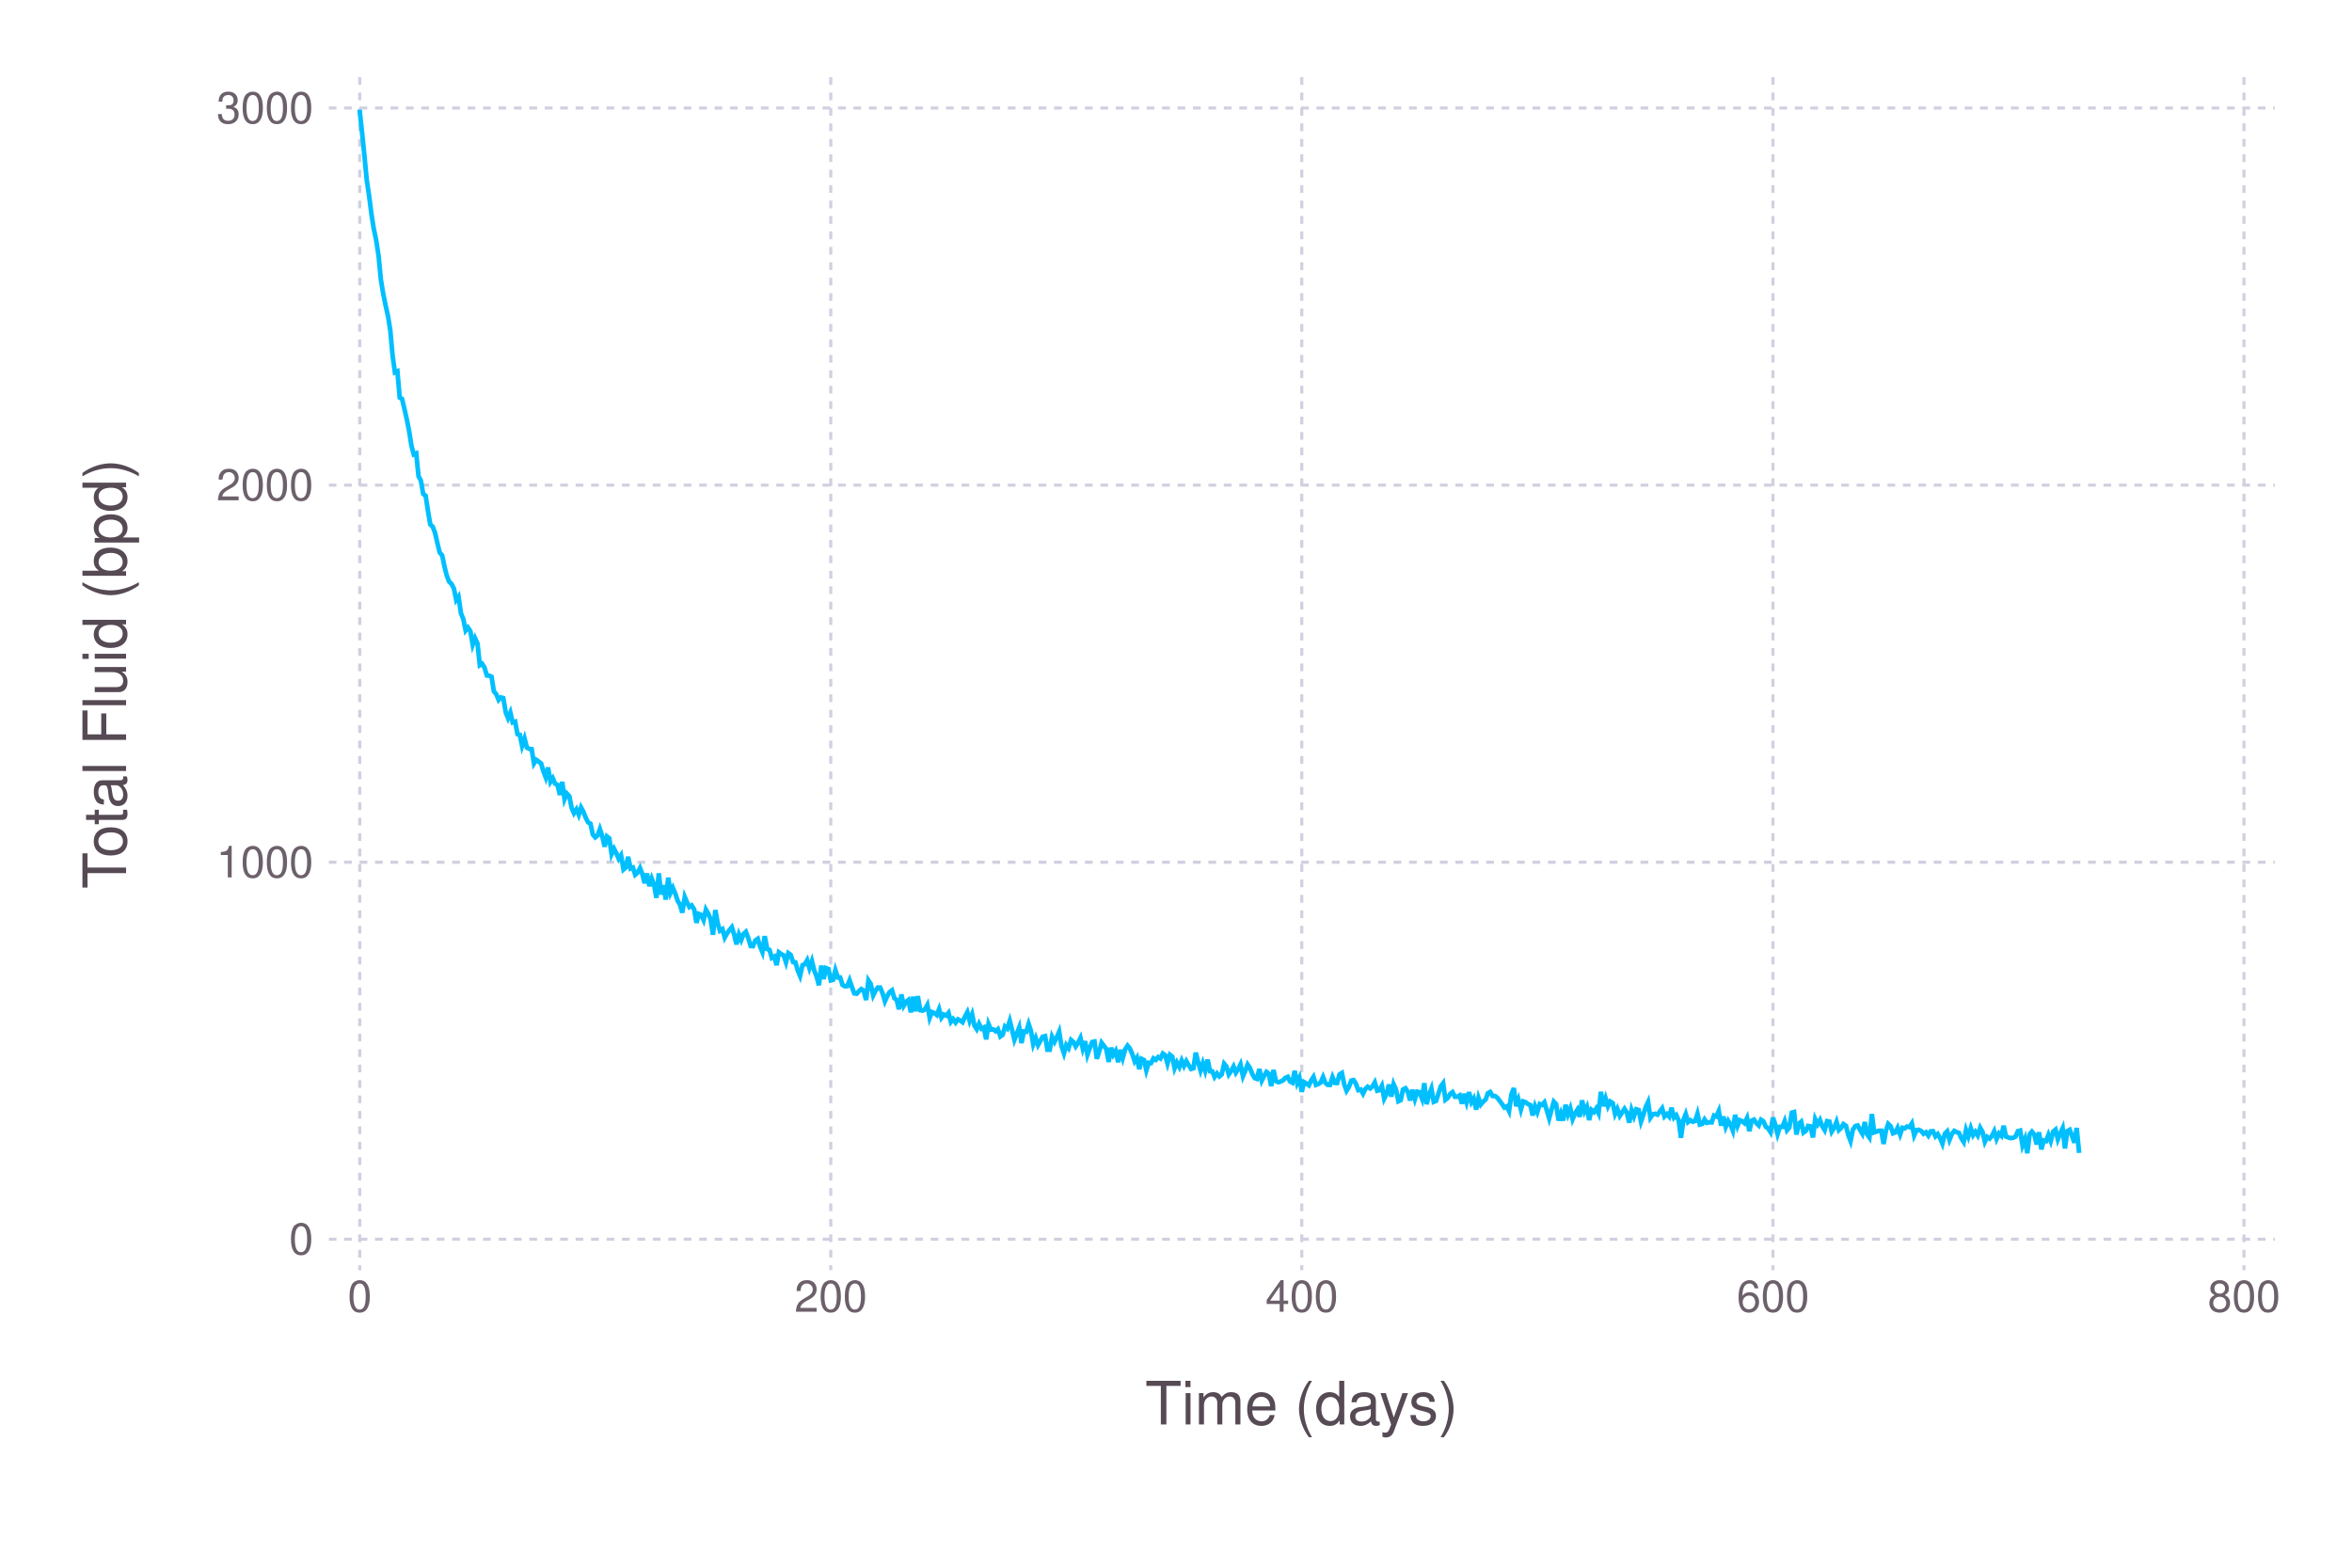
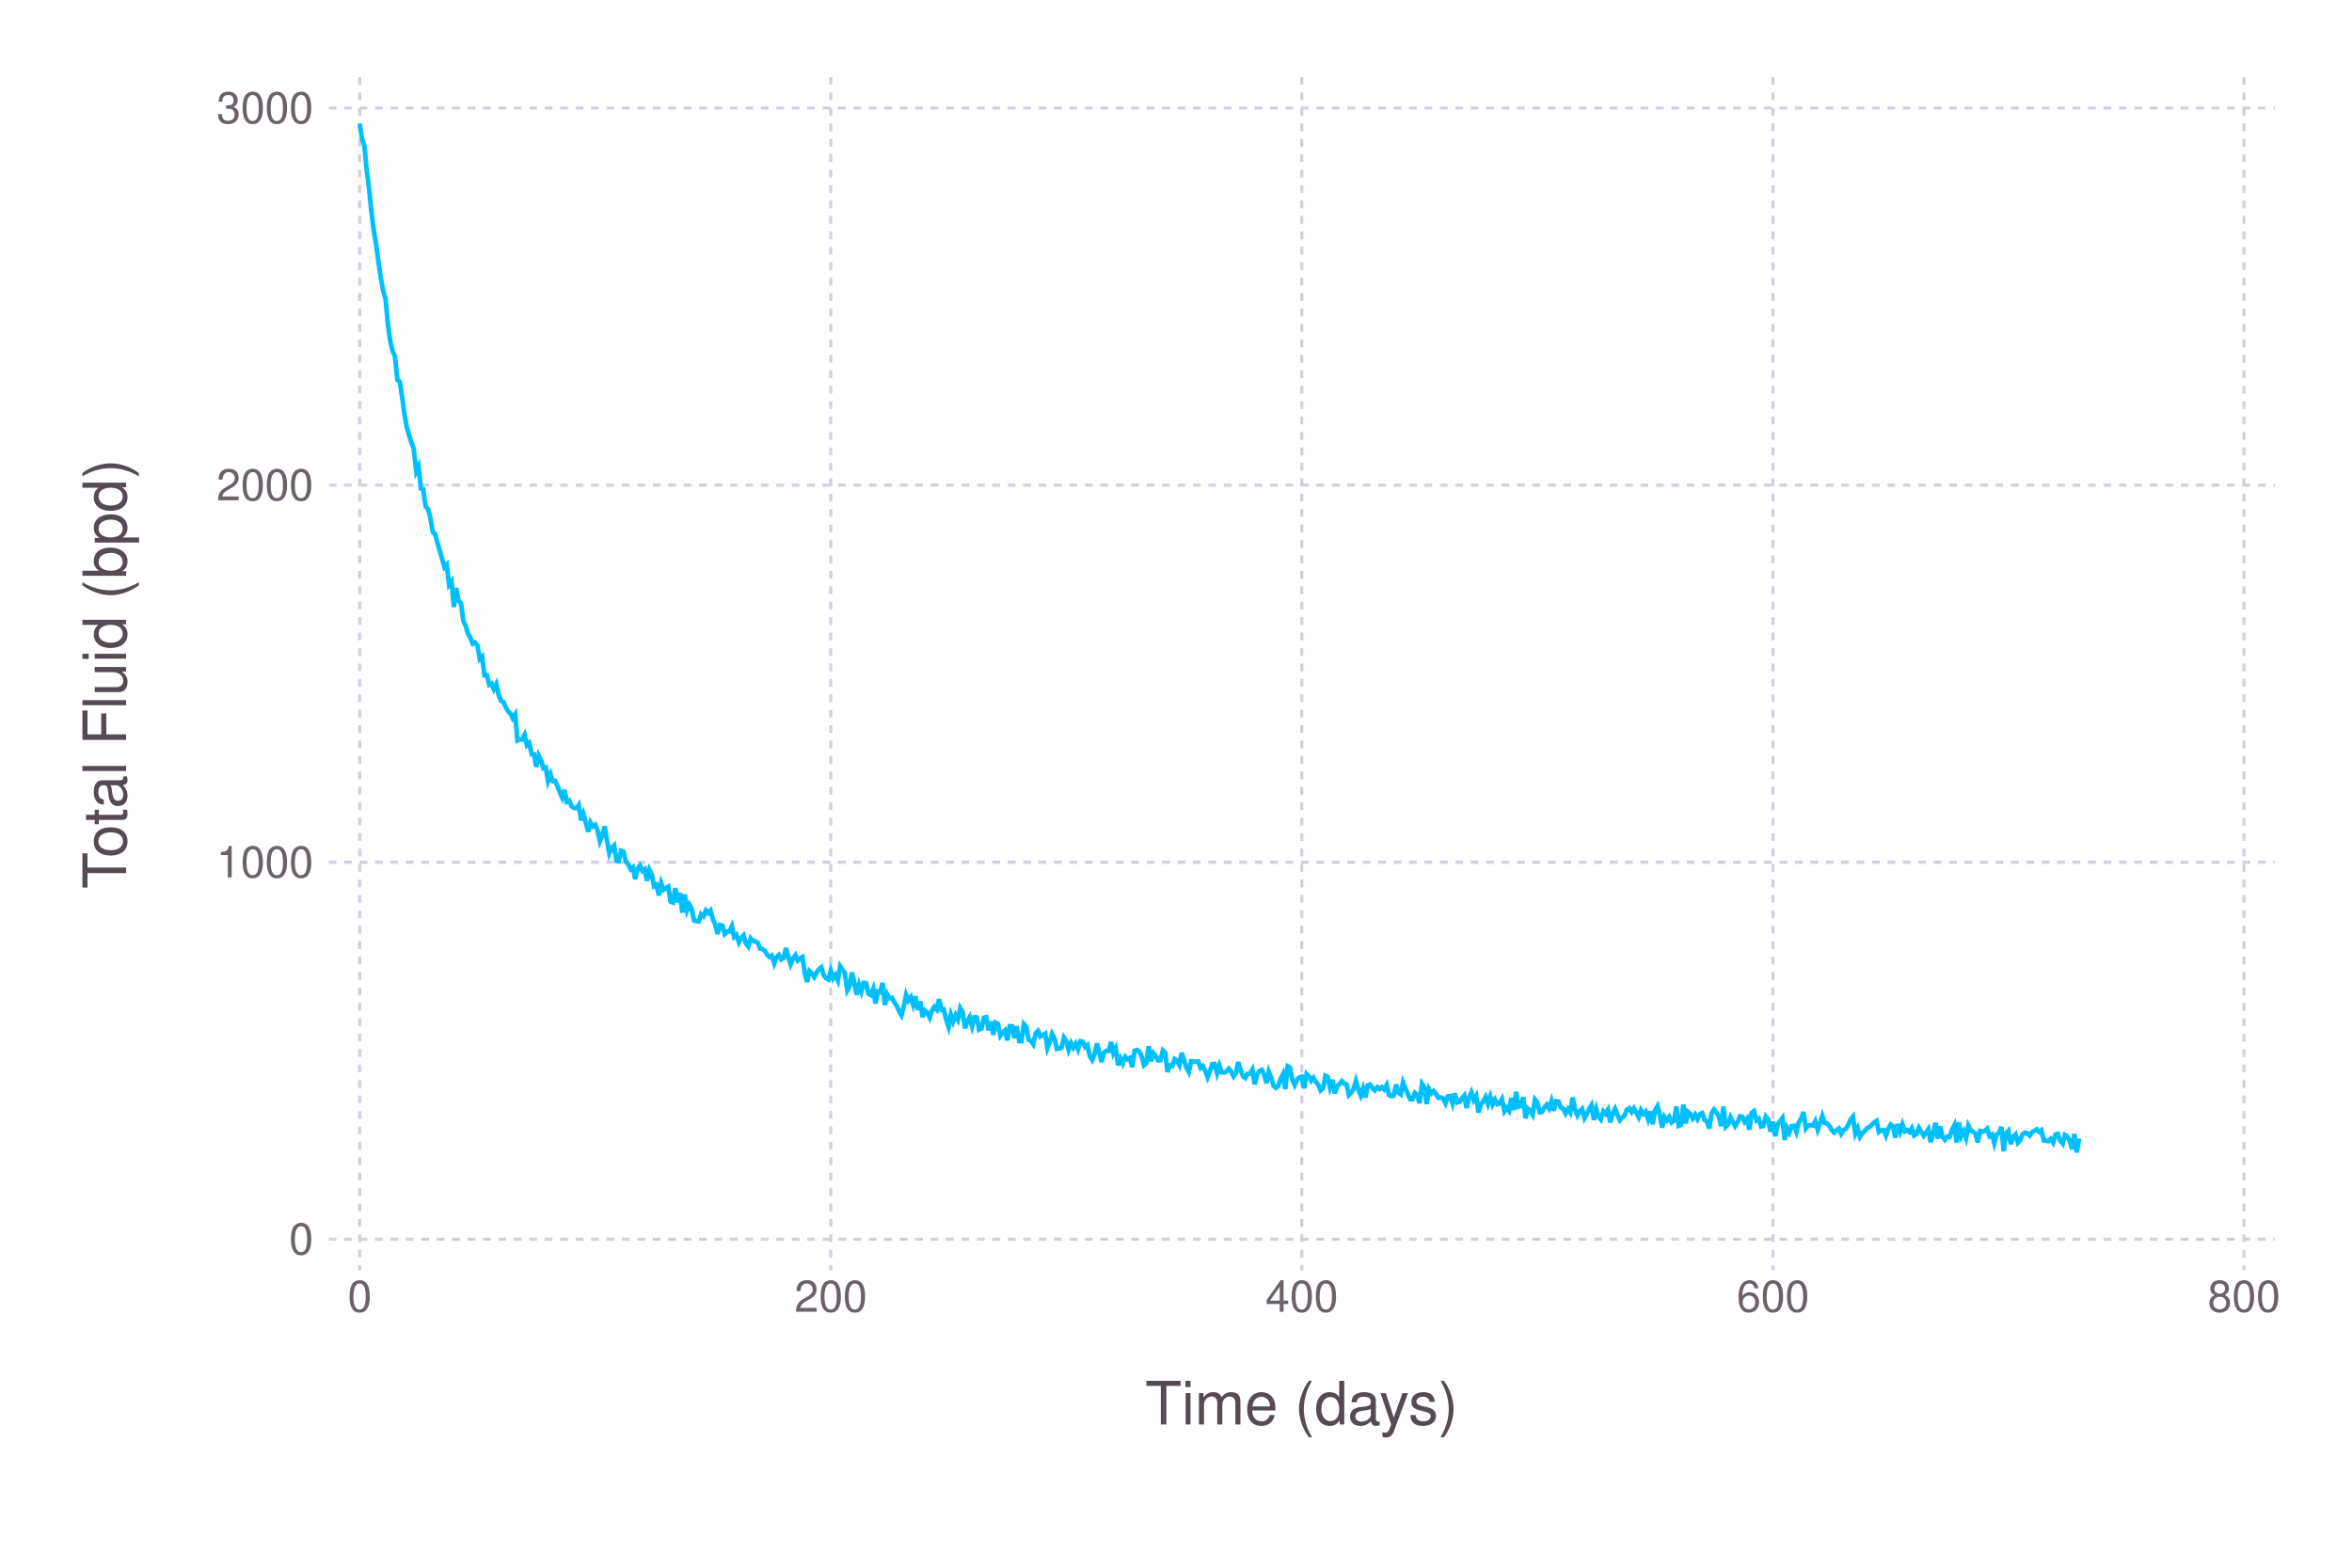
<svg xmlns="http://www.w3.org/2000/svg" version="1.2" width="152.4mm" height="101.6mm" viewBox="0 0 152.4 101.6" stroke="none" fill="#000000" stroke-width="0.3" font-size="3.88">
  <defs>
    <marker id="arrow" markerWidth="15" markerHeight="7" refX="5" refY="3.5" orient="auto" markerUnits="strokeWidth">
      <path d="M0,0 L15,3.5 L0,7 z" stroke="context-stroke" fill="context-stroke" />
    </marker>
  </defs>
-   <g class="plotroot xscalable yscalable" id="img-8407f105-1">
-     <g font-size="3.88" font-family="'PT Sans','Helvetica Neue','Helvetica',sans-serif" fill="#564A55" stroke="#000000" stroke-opacity="0.000" id="img-8407f105-2">
+   <g class="plotroot xscalable yscalable" id="img-9a2a4fd1-1">
+     <g font-size="3.88" font-family="'PT Sans','Helvetica Neue','Helvetica',sans-serif" fill="#564A55" stroke="#000000" stroke-opacity="0.000" id="img-9a2a4fd1-2">
      <g transform="translate(84.35,89.99)">
        <g class="primitive">
          <text text-anchor="middle" dy="0.6em">Time (days)</text>
        </g>
      </g>
    </g>
-     <g class="guide xlabels" font-size="2.82" font-family="'PT Sans Caption','Helvetica Neue','Helvetica',sans-serif" fill="#6C606B" id="img-8407f105-3">
+     <g class="guide xlabels" font-size="2.82" font-family="'PT Sans Caption','Helvetica Neue','Helvetica',sans-serif" fill="#6C606B" id="img-9a2a4fd1-3">
      <g transform="translate(23.31,83.32)">
        <g class="primitive">
          <text text-anchor="middle" dy="0.6em">0</text>
        </g>
      </g>
      <g transform="translate(53.83,83.32)">
        <g class="primitive">
          <text text-anchor="middle" dy="0.6em">200</text>
        </g>
      </g>
      <g transform="translate(84.35,83.32)">
        <g class="primitive">
          <text text-anchor="middle" dy="0.6em">400</text>
        </g>
      </g>
      <g transform="translate(114.88,83.32)">
        <g class="primitive">
          <text text-anchor="middle" dy="0.6em">600</text>
        </g>
      </g>
      <g transform="translate(145.4,83.32)">
        <g class="primitive">
          <text text-anchor="middle" dy="0.6em">800</text>
        </g>
      </g>
    </g>
-     <g clip-path="url(#img-8407f105-4)">
-       <g id="img-8407f105-5">
-         <g pointer-events="visible" fill="#000000" fill-opacity="0.000" stroke="#000000" stroke-opacity="0.000" class="guide background" id="img-8407f105-6">
-           <g transform="translate(84.35,43.66)" id="img-8407f105-7">
+     <g clip-path="url(#img-9a2a4fd1-4)">
+       <g id="img-9a2a4fd1-5">
+         <g pointer-events="visible" fill="#000000" fill-opacity="0.000" stroke="#000000" stroke-opacity="0.000" class="guide background" id="img-9a2a4fd1-6">
+           <g transform="translate(84.35,43.66)" id="img-9a2a4fd1-7">
            <path d="M-63.05,-38.66 L 63.05 -38.66 63.05 38.66 -63.05 38.66 z" class="primitive" />
          </g>
        </g>
-         <g class="guide ygridlines xfixed" stroke-dasharray="0.5,0.5" stroke-width="0.2" stroke="#D0D0E0" id="img-8407f105-8">
-           <g transform="translate(84.35,80.31)" id="img-8407f105-9">
+         <g class="guide ygridlines xfixed" stroke-dasharray="0.5,0.5" stroke-width="0.2" stroke="#D0D0E0" id="img-9a2a4fd1-8">
+           <g transform="translate(84.35,80.31)" id="img-9a2a4fd1-9">
            <path fill="none" d="M-63.05,0 L 63.05 0" class="primitive" />
          </g>
-           <g transform="translate(84.35,55.88)" id="img-8407f105-10">
+           <g transform="translate(84.35,55.88)" id="img-9a2a4fd1-10">
            <path fill="none" d="M-63.05,0 L 63.05 0" class="primitive" />
          </g>
-           <g transform="translate(84.35,31.44)" id="img-8407f105-11">
+           <g transform="translate(84.35,31.44)" id="img-9a2a4fd1-11">
            <path fill="none" d="M-63.05,0 L 63.05 0" class="primitive" />
          </g>
-           <g transform="translate(84.35,7)" id="img-8407f105-12">
+           <g transform="translate(84.35,7)" id="img-9a2a4fd1-12">
            <path fill="none" d="M-63.05,0 L 63.05 0" class="primitive" />
          </g>
        </g>
-         <g class="guide xgridlines yfixed" stroke-dasharray="0.5,0.5" stroke-width="0.2" stroke="#D0D0E0" id="img-8407f105-13">
-           <g transform="translate(23.31,43.66)" id="img-8407f105-14">
+         <g class="guide xgridlines yfixed" stroke-dasharray="0.5,0.5" stroke-width="0.2" stroke="#D0D0E0" id="img-9a2a4fd1-13">
+           <g transform="translate(23.31,43.66)" id="img-9a2a4fd1-14">
            <path fill="none" d="M0,-38.66 L 0 38.66" class="primitive" />
          </g>
-           <g transform="translate(53.83,43.66)" id="img-8407f105-15">
+           <g transform="translate(53.83,43.66)" id="img-9a2a4fd1-15">
            <path fill="none" d="M0,-38.66 L 0 38.66" class="primitive" />
          </g>
-           <g transform="translate(84.35,43.66)" id="img-8407f105-16">
+           <g transform="translate(84.35,43.66)" id="img-9a2a4fd1-16">
            <path fill="none" d="M0,-38.66 L 0 38.66" class="primitive" />
          </g>
-           <g transform="translate(114.88,43.66)" id="img-8407f105-17">
+           <g transform="translate(114.88,43.66)" id="img-9a2a4fd1-17">
            <path fill="none" d="M0,-38.66 L 0 38.66" class="primitive" />
          </g>
-           <g transform="translate(145.4,43.66)" id="img-8407f105-18">
+           <g transform="translate(145.4,43.66)" id="img-9a2a4fd1-18">
            <path fill="none" d="M0,-38.66 L 0 38.66" class="primitive" />
          </g>
        </g>
-         <g class="plotpanel" id="img-8407f105-19">
-           <g stroke-width="0.3" fill="#000000" fill-opacity="0.000" class="geometry" id="img-8407f105-20">
-             <g class="color_LCHab{Float32}(70.0f0,60.0f0,240.0f0)" stroke-dasharray="none" stroke="#00BFFF" id="img-8407f105-21">
-               <g transform="translate(79.01,64.53)" id="img-8407f105-22">
-                 <path fill="none" d="M-55.71,-57.42 L -55.55 -55.94 -55.4 -54.46 -55.25 -52.89 -55.1 -51.89 -54.94 -50.64 -54.79 -49.69 -54.64 -48.99 -54.48 -47.95 -54.33 -46.4 -54.18 -45.5 -54.03 -44.76 -53.87 -44.05 -53.72 -43.12 -53.57 -41.46 -53.42 -40.4 -53.26 -40.47 -53.11 -38.76 -52.96 -38.68 -52.81 -38.05 -52.65 -37.35 -52.5 -36.59 -52.35 -35.64 -52.2 -35.08 -52.04 -35.15 -51.89 -33.66 -51.74 -33.39 -51.59 -32.52 -51.43 -32.4 -51.28 -31.42 -51.13 -30.54 -50.97 -30.39 -50.82 -29.99 -50.67 -29.34 -50.52 -28.72 -50.36 -28.54 -50.21 -27.81 -50.06 -27.22 -49.91 -26.84 -49.75 -26.68 -49.6 -26.39 -49.45 -25.65 -49.3 -25.86 -49.14 -24.78 -48.99 -24.41 -48.84 -23.67 -48.69 -23.86 -48.53 -23.62 -48.38 -22.75 -48.23 -23.17 -48.07 -22.82 -47.92 -21.42 -47.77 -21.51 -47.62 -21.27 -47.46 -20.75 -47.31 -20.74 -47.16 -20.67 -47.01 -19.73 -46.85 -19.53 -46.7 -19.17 -46.55 -19.33 -46.4 -19.29 -46.24 -18.36 -46.09 -17.99 -45.94 -18.35 -45.79 -17.71 -45.63 -17.76 -45.48 -16.95 -45.33 -16.91 -45.18 -16.19 -45.02 -16.67 -44.87 -16.08 -44.72 -16 -44.56 -15.98 -44.41 -15.05 -44.26 -15.28 -44.11 -15.18 -43.95 -15.05 -43.8 -14.54 -43.65 -14.15 -43.5 -14.79 -43.34 -13.86 -43.19 -14.09 -43.04 -13.74 -42.89 -13.67 -42.73 -13.01 -42.58 -13.86 -42.43 -12.74 -42.28 -13.1 -42.12 -12.93 -41.97 -12.17 -41.82 -11.83 -41.66 -12.08 -41.51 -11.72 -41.36 -12.2 -41.21 -11.92 -41.05 -11.52 -40.9 -11.23 -40.75 -11.15 -40.6 -10.45 -40.44 -10.26 -40.29 -10.38 -40.14 -10.8 -39.99 -10.35 -39.83 -9.66 -39.68 -10.32 -39.53 -10.2 -39.38 -9.17 -39.22 -9.52 -39.07 -9.23 -38.92 -8.87 -38.77 -9.1 -38.61 -8.18 -38.46 -8.31 -38.31 -9 -38.15 -8.24 -38 -8.3 -37.85 -7.84 -37.7 -7.97 -37.54 -8.27 -37.39 -7.89 -37.24 -7.29 -37.09 -7.92 -36.93 -7.1 -36.78 -7.59 -36.63 -7.2 -36.48 -6.34 -36.32 -7.93 -36.17 -6.56 -36.02 -7.16 -35.87 -6.23 -35.71 -7.65 -35.56 -6.67 -35.41 -6.99 -35.25 -6.61 -35.1 -6.15 -34.95 -5.9 -34.8 -5.38 -34.64 -6.4 -34.49 -6.05 -34.34 -5.75 -34.19 -5.85 -34.03 -5.59 -33.88 -4.72 -33.73 -5.3 -33.58 -5.24 -33.42 -4.9 -33.27 -5.58 -33.12 -5.32 -32.97 -4.97 -32.81 -3.95 -32.66 -5.55 -32.51 -4.72 -32.36 -4.21 -32.2 -4.31 -32.05 -3.77 -31.9 -4.04 -31.74 -4.26 -31.59 -4.44 -31.44 -3.97 -31.29 -3.33 -31.13 -3.97 -30.98 -3.61 -30.83 -4 -30.68 -4.14 -30.52 -3.72 -30.37 -3.22 -30.22 -3.21 -30.07 -3.58 -29.91 -3.69 -29.76 -3.19 -29.61 -2.83 -29.46 -3.86 -29.3 -3.02 -29.15 -2.97 -29 -2.45 -28.84 -2.54 -28.69 -1.98 -28.54 -2.81 -28.39 -2.7 -28.23 -2.61 -28.08 -2.16 -27.93 -2.76 -27.78 -2.65 -27.62 -2.18 -27.47 -2.16 -27.32 -1.64 -27.17 -1.28 -27.01 -1.98 -26.86 -2.04 -26.71 -2.3 -26.56 -1.78 -26.4 -2.24 -26.25 -1.63 -26.1 -1.25 -25.95 -0.68 -25.79 -1.95 -25.64 -1.08 -25.49 -1.79 -25.33 -1.73 -25.18 -0.99 -25.03 -1.03 -24.88 -1.66 -24.72 -1.18 -24.57 -1.18 -24.42 -0.7 -24.27 -0.61 -24.11 -0.62 -23.96 -1 -23.81 -0.57 -23.66 -0.15 -23.5 -0.13 -23.35 -0.3 -23.2 -0.43 -23.05 -0.33 -22.89 0.28 -22.74 -0.99 -22.59 -0.76 -22.43 -0.02 -22.28 -0.32 -22.13 -0.53 -21.98 -0.53 -21.82 -0.15 -21.67 0.36 -21.52 0.02 -21.37 -0.23 -21.21 -0.35 -21.06 0.16 -20.91 0.27 -20.76 0.88 -20.6 -0.08 -20.45 0.65 -20.3 0.4 -20.15 0.28 -19.99 1.08 -19.84 0.07 -19.69 1.01 -19.54 0.03 -19.38 0.94 -19.23 0.97 -19.08 0.89 -18.92 0.6 -18.77 1.44 -18.62 1.06 -18.47 1.12 -18.31 1.25 -18.16 0.87 -18.01 1.43 -17.86 1.22 -17.7 1.29 -17.55 1.11 -17.4 1.7 -17.25 1.51 -17.09 1.74 -16.94 1.53 -16.79 1.61 -16.64 1.72 -16.48 1.35 -16.33 1.07 -16.18 1.63 -16.02 1.21 -15.87 1.94 -15.72 2.17 -15.57 1.82 -15.41 2.14 -15.26 2.06 -15.11 2.83 -14.96 1.83 -14.8 2.2 -14.65 2.18 -14.5 2.3 -14.35 2.17 -14.19 2.64 -14.04 2.53 -13.89 2 -13.74 2.13 -13.58 1.63 -13.43 2.22 -13.28 2.86 -13.13 2.48 -12.97 2.06 -12.82 3.07 -12.67 2.32 -12.51 2.34 -12.36 1.83 -12.21 2.28 -12.06 3.15 -11.9 2.74 -11.75 3.2 -11.6 2.93 -11.45 2.66 -11.29 2.62 -11.14 3.5 -10.99 3.5 -10.84 2.66 -10.68 2.99 -10.53 2.68 -10.38 2.33 -10.23 3.26 -10.07 3.74 -9.92 3.2 -9.77 3.4 -9.61 2.87 -9.46 3 -9.31 3.29 -9.16 3.06 -9 2.74 -8.85 3.42 -8.7 2.95 -8.55 3.83 -8.39 3.38 -8.24 3 -8.09 2.97 -7.94 4.09 -7.78 3.6 -7.63 3.05 -7.48 3.25 -7.33 3.45 -7.17 4.29 -7.02 3.37 -6.87 3.82 -6.72 3.58 -6.56 4.31 -6.41 3.51 -6.26 4.04 -6.1 3.47 -5.95 3.24 -5.8 3.42 -5.65 3.76 -5.49 4.25 -5.34 4.02 -5.19 4.76 -5.04 4.09 -4.88 4.17 -4.73 4.84 -4.58 4.35 -4.43 4.37 -4.27 4.06 -4.12 4.16 -3.97 3.98 -3.82 4.07 -3.66 3.75 -3.51 3.86 -3.36 4.4 -3.2 3.83 -3.05 3.95 -2.9 4.7 -2.75 4.33 -2.59 4.62 -2.44 4.2 -2.29 4.55 -2.14 4.24 -1.98 4.52 -1.83 4.75 -1.68 4.7 -1.53 3.69 -1.37 4.32 -1.22 4.85 -1.07 4.38 -0.92 4.86 -0.76 4.14 -0.61 4.89 -0.46 4.9 -0.31 5.27 -0.15 5.04 0 5.23 0.15 5.1 0.31 4.41 0.46 4.59 0.61 5.1 0.76 4.88 0.92 4.59 1.07 4.99 1.22 4.75 1.37 4.45 1.53 5.22 1.68 4.87 1.83 4.46 1.98 4.68 2.14 5.09 2.29 5.34 2.44 5.39 2.59 4.75 2.75 5.5 2.9 5.2 3.05 4.94 3.2 5.05 3.36 5.86 3.51 4.81 3.66 5.53 3.82 5.61 3.97 5.56 4.12 5.49 4.27 5.33 4.43 5.26 4.58 5.56 4.73 5.64 4.88 4.87 5.04 5.66 5.19 5.33 5.34 6.23 5.49 5.6 5.65 5.7 5.8 5.81 5.95 5.49 6.1 5.26 6.26 5.78 6.41 5.72 6.56 5.63 6.72 5.27 6.87 5.65 7.02 5.78 7.17 5.78 7.33 5.28 7.48 5.65 7.63 5.66 7.78 5.11 7.94 5.01 8.09 5.75 8.24 6.16 8.39 5.92 8.55 5.5 8.7 5.47 8.85 5.71 9 6.12 9.16 6.08 9.31 6.35 9.46 6.04 9.61 5.9 9.77 6.01 9.92 5.88 10.07 5.62 10.23 6.16 10.38 6.12 10.53 5.84 10.68 6.67 10.84 6.35 10.99 5.76 11.14 6.54 11.29 5.74 11.45 6.1 11.6 6.84 11.75 6.77 11.9 6.08 12.06 6 12.21 6.24 12.36 6.79 12.51 6.1 12.67 6.7 12.82 6.22 12.97 6.26 13.13 6.67 13.28 5.67 13.43 7.03 13.58 6.43 13.74 6.02 13.89 6.88 14.04 6.82 14.19 6.36 14.35 5.87 14.5 5.67 14.65 6.74 14.8 6.62 14.96 6.36 15.11 6.25 15.26 6.55 15.41 6.55 15.57 6.46 15.72 7 15.87 6.36 16.02 6.9 16.18 6.25 16.33 6.9 16.48 6.66 16.64 7.38 16.79 6.62 16.94 7.05 17.09 6.87 17.25 6.73 17.4 6.32 17.55 6.24 17.7 6.5 17.86 6.5 18.01 6.61 18.16 6.81 18.31 7.01 18.47 7.25 18.62 7.17 18.77 7.48 18.92 6.4 19.08 5.99 19.23 7.16 19.38 6.74 19.54 7.38 19.69 6.85 19.84 6.9 19.99 7.02 20.15 7.09 20.3 7.76 20.45 7.16 20.6 7.54 20.76 7.02 20.91 7.08 21.06 6.91 21.21 7.41 21.37 7.95 21.52 7.39 21.67 6.87 21.82 7.03 21.98 8.09 22.13 7.63 22.28 8.09 22.43 7.07 22.59 7.69 22.74 7.31 22.89 8 23.05 7.63 23.2 7.39 23.35 7.85 23.5 6.78 23.66 7.5 23.81 7.21 23.96 8.06 24.11 7.4 24.27 7.54 24.42 7.31 24.57 7.62 24.72 6.23 24.88 7.16 25.03 6.66 25.18 7.17 25.33 6.86 25.49 6.96 25.64 7.67 25.79 7.34 25.95 7.79 26.1 7.56 26.25 7.33 26.4 7.57 26.56 8.23 26.71 7.41 26.86 7.82 27.01 7.36 27.17 7.41 27.32 8.16 27.47 7.73 27.62 7.23 27.78 6.89 27.93 7.91 28.08 7.69 28.23 7.65 28.39 7.71 28.54 7.5 28.69 7.3 28.84 7.83 29 7.67 29.15 7.84 29.3 7.26 29.46 7.9 29.61 7.75 29.76 8.08 29.91 9.21 30.07 8.05 30.22 7.67 30.37 8.19 30.52 8.07 30.68 8.17 30.83 8.12 30.98 7.65 31.13 8.35 31.29 8.31 31.44 8.02 31.59 8.24 31.74 8.2 31.9 8.21 32.05 7.77 32.2 7.83 32.36 7.47 32.51 8.42 32.66 7.83 32.81 8.5 32.97 8.11 33.12 8.35 33.27 8.74 33.42 7.72 33.58 8.43 33.73 8.07 33.88 8.13 34.03 8.26 34.19 7.93 34.34 8.78 34.49 8.1 34.64 8.03 34.8 8.26 34.95 8.41 35.1 8.04 35.25 8.14 35.41 8.5 35.56 8.6 35.71 8.84 35.87 7.9 36.02 8.35 36.17 8.97 36.32 8.5 36.48 8.5 36.63 8.13 36.78 8.72 36.93 8.54 37.09 7.58 37.24 7.54 37.39 9 37.54 8.31 37.7 8.17 37.85 8.87 38 8.76 38.15 8.44 38.31 8.47 38.46 9.19 38.61 8 38.77 8.33 38.92 8.06 39.07 8.47 39.22 8.71 39.38 8.13 39.53 8.16 39.68 8.81 39.83 8.57 39.99 8.17 40.14 8.71 40.29 8.57 40.44 8.32 40.6 8.43 40.75 9.03 40.9 9.42 41.05 8.68 41.21 8.45 41.36 8.41 41.51 8.69 41.66 8.94 41.82 8.19 41.97 8.98 42.12 9.19 42.28 7.67 42.43 8.86 42.58 8.81 42.73 8.75 42.89 8.75 43.04 9.61 43.19 8.75 43.34 8.31 43.5 8.47 43.65 8.92 43.8 8.86 43.95 8.56 44.11 9 44.26 8.56 44.41 8.6 44.56 8.48 44.72 8.52 44.87 8.28 45.02 9.06 45.18 8.71 45.33 8.69 45.48 8.77 45.63 8.95 45.79 8.85 45.94 9.07 46.09 8.79 46.24 8.78 46.4 9.12 46.55 8.97 46.7 9.23 46.85 9.59 47.01 8.94 47.16 8.79 47.31 9.34 47.46 8.97 47.62 8.76 47.77 8.84 47.92 8.89 48.07 9.23 48.23 9.48 48.38 8.71 48.53 9.13 48.69 8.59 48.84 9.04 48.99 8.82 49.14 9.06 49.3 8.56 49.45 8.83 49.6 9.47 49.75 9.15 49.91 9.26 50.06 9.09 50.21 8.78 50.36 9.29 50.52 8.93 50.67 9.08 50.82 8.43 50.97 9.13 51.13 9.19 51.28 9.23 51.43 9.21 51.59 9.13 51.74 8.78 51.89 8.74 52.04 9.7 52.2 9.29 52.35 10.21 52.5 8.99 52.65 8.81 52.81 9.01 52.96 9.64 53.11 8.85 53.26 9.96 53.42 9.38 53.57 9.42 53.72 9.02 53.87 9.42 54.03 8.81 54.18 8.68 54.33 9.31 54.48 8.93 54.64 8.59 54.79 9.9 54.94 8.78 55.1 8.69 55.25 9.08 55.4 9.53 55.55 8.57 55.71 10.19" class="primitive" />
+         <g class="plotpanel" id="img-9a2a4fd1-19">
+           <g stroke-width="0.3" fill="#000000" fill-opacity="0.000" class="geometry" id="img-9a2a4fd1-20">
+             <g class="color_LCHab{Float32}(70.0f0,60.0f0,240.0f0)" stroke-dasharray="none" stroke="#00BFFF" id="img-9a2a4fd1-21">
+               <g transform="translate(79.01,64.53)" id="img-9a2a4fd1-22">
+                 <path fill="none" d="M-55.71,-56.52 L -55.55 -55.51 -55.4 -55.1 -55.25 -53.5 -55.1 -52.37 -54.94 -50.76 -54.79 -49.57 -54.64 -48.69 -54.48 -47.5 -54.33 -46.49 -54.18 -45.69 -54.03 -45.16 -53.87 -43.46 -53.72 -42.41 -53.57 -41.77 -53.42 -41.43 -53.26 -39.91 -53.11 -39.8 -52.96 -38.84 -52.81 -37.73 -52.65 -36.84 -52.5 -36.31 -52.35 -35.85 -52.2 -35.44 -52.04 -33.99 -51.89 -34.31 -51.74 -32.87 -51.59 -32.83 -51.43 -31.7 -51.28 -31.55 -51.13 -31.01 -50.97 -30.06 -50.82 -29.92 -50.67 -29.36 -50.52 -28.84 -50.36 -28.29 -50.21 -27.77 -50.06 -27.93 -49.91 -26.63 -49.75 -26.84 -49.6 -25.19 -49.45 -26.42 -49.3 -25.59 -49.14 -25.44 -48.99 -24.31 -48.84 -23.97 -48.69 -23.48 -48.53 -23.19 -48.38 -22.81 -48.23 -22.89 -48.07 -22.68 -47.92 -21.83 -47.77 -21.97 -47.62 -20.76 -47.46 -20.77 -47.31 -20.15 -47.16 -20.23 -47.01 -19.87 -46.85 -20.19 -46.7 -19.49 -46.55 -19.11 -46.4 -19.05 -46.24 -18.69 -46.09 -18.44 -45.94 -18.29 -45.79 -17.98 -45.63 -18.23 -45.48 -16.54 -45.33 -16.61 -45.18 -16.6 -45.02 -16.91 -44.87 -16.23 -44.72 -16.37 -44.56 -15.66 -44.41 -15.65 -44.26 -14.83 -44.11 -15.57 -43.95 -15.25 -43.8 -14.74 -43.65 -14.79 -43.5 -13.92 -43.34 -14.35 -43.19 -13.9 -43.04 -13.92 -42.89 -13.6 -42.73 -13.16 -42.58 -12.83 -42.43 -13.34 -42.28 -12.56 -42.12 -12.64 -41.97 -12.27 -41.82 -12.17 -41.66 -12.15 -41.51 -12.36 -41.36 -11.37 -41.21 -11.78 -41.05 -11.21 -40.9 -10.63 -40.75 -11.23 -40.6 -10.97 -40.44 -11.07 -40.29 -10.72 -40.14 -10.01 -39.99 -10.38 -39.83 -10.97 -39.68 -10.07 -39.53 -9.23 -39.38 -9.58 -39.22 -9.74 -39.07 -8.74 -38.92 -8.71 -38.77 -9.39 -38.61 -9.33 -38.46 -8.7 -38.31 -8.53 -38.15 -8.2 -38 -8.32 -37.85 -7.56 -37.7 -8.23 -37.54 -8.42 -37.39 -8.09 -37.24 -8.2 -37.09 -7.45 -36.93 -8.16 -36.78 -7.86 -36.63 -7.1 -36.48 -7.19 -36.32 -6.5 -36.17 -7.29 -36.02 -6.87 -35.87 -6.97 -35.71 -7.07 -35.56 -6.1 -35.41 -6.04 -35.25 -6.97 -35.1 -6.06 -34.95 -6.66 -34.8 -5.38 -34.64 -6.56 -34.49 -5.54 -34.34 -5.89 -34.19 -5.61 -34.03 -4.87 -33.88 -4.83 -33.73 -4.82 -33.58 -5.29 -33.42 -5.16 -33.27 -5.53 -33.12 -5.36 -32.97 -5.52 -32.81 -4.93 -32.66 -4.6 -32.51 -4 -32.36 -4.58 -32.2 -4.53 -32.05 -4 -31.9 -4.15 -31.74 -4.17 -31.59 -4.5 -31.44 -3.81 -31.29 -3.94 -31.13 -3.46 -30.98 -3.75 -30.83 -3.91 -30.68 -3.39 -30.52 -3.19 -30.37 -3.72 -30.22 -3.55 -30.07 -3.52 -29.91 -3.43 -29.76 -3.05 -29.61 -3.03 -29.46 -2.92 -29.3 -2.65 -29.15 -2.51 -29 -2.6 -28.84 -2.09 -28.69 -2.49 -28.54 -2.64 -28.39 -2.35 -28.23 -2.45 -28.08 -3.09 -27.93 -2.51 -27.78 -2.03 -27.62 -2.42 -27.47 -2.63 -27.32 -2.28 -27.17 -2.42 -27.01 -2.51 -26.86 -1.42 -26.71 -0.89 -26.56 -1.6 -26.4 -1.44 -26.25 -1.21 -26.1 -1.49 -25.95 -1.72 -25.79 -1.84 -25.64 -1.33 -25.49 -1.14 -25.33 -1.05 -25.18 -1.63 -25.03 -1.12 -24.88 -1.34 -24.72 -0.98 -24.57 -1.9 -24.42 -1.67 -24.27 -1.46 -24.11 -0.34 -23.96 -0.6 -23.81 -1.5 -23.66 -0.87 -23.5 -0.06 -23.35 -0.7 -23.2 -0.26 -23.05 -0.83 -22.89 -0.81 -22.74 -0.13 -22.59 -0.04 -22.43 -0.44 -22.28 0.51 -22.13 -0.27 -21.98 -0.22 -21.82 -0.83 -21.67 0.6 -21.52 -0.09 -21.37 0.17 -21.21 0.14 -21.06 0.44 -20.91 0.65 -20.76 0.99 -20.6 1.26 -20.45 0.69 -20.3 -0.06 -20.15 0.31 -19.99 0.09 -19.84 0.59 -19.69 0.04 -19.54 0.92 -19.38 0.37 -19.23 1.39 -19.08 0.96 -18.92 1.11 -18.77 1.42 -18.62 0.96 -18.47 0.72 -18.31 0.9 -18.16 0.23 -18.01 0.92 -17.86 0.89 -17.7 1.55 -17.55 2.01 -17.4 1.24 -17.25 1.68 -17.09 1.26 -16.94 1.54 -16.79 0.81 -16.64 1.07 -16.48 2.11 -16.33 1.67 -16.18 1.39 -16.02 1.98 -15.87 1.4 -15.72 1.41 -15.57 2.2 -15.41 2.12 -15.26 1.43 -15.11 1.39 -14.96 2.24 -14.8 1.68 -14.65 2.54 -14.5 1.75 -14.35 1.83 -14.19 2.6 -14.04 2.4 -13.89 2.25 -13.74 2.89 -13.58 1.98 -13.43 1.98 -13.28 2.74 -13.13 1.98 -12.97 2.95 -12.82 2.95 -12.67 1.84 -12.51 2.02 -12.36 2.86 -12.21 2.92 -12.06 3.14 -11.9 2.42 -11.75 2.28 -11.6 2.64 -11.45 2.55 -11.29 2.46 -11.14 3.39 -10.99 3 -10.84 2.47 -10.68 2.77 -10.53 3.45 -10.38 3.42 -10.23 3.37 -10.07 2.71 -9.92 2.94 -9.77 3.51 -9.61 3.08 -9.46 3.37 -9.31 3.11 -9.16 3.48 -9 2.95 -8.85 2.98 -8.7 3.32 -8.55 3.2 -8.39 3.93 -8.24 4.16 -8.09 3.8 -7.94 3.1 -7.78 3.66 -7.63 4.3 -7.48 3.7 -7.33 3.57 -7.17 3.58 -7.02 3 -6.87 3.72 -6.72 3.42 -6.56 4.51 -6.41 4.07 -6.26 4.39 -6.1 3.96 -5.95 4.12 -5.8 4.04 -5.65 4.63 -5.49 3.56 -5.34 3.52 -5.19 3.62 -5.04 3.92 -4.88 4.5 -4.73 4.36 -4.58 3.27 -4.43 4.25 -4.27 3.73 -4.12 3.91 -3.97 4.19 -3.82 4.18 -3.66 3.55 -3.51 3.7 -3.36 4.94 -3.2 4.51 -3.05 4.55 -2.9 4.1 -2.75 4.2 -2.59 4.5 -2.44 3.7 -2.29 4.17 -2.14 4.65 -1.98 4.94 -1.83 4.25 -1.68 4.26 -1.53 4.28 -1.37 4.26 -1.22 4.68 -1.07 4.56 -0.92 4.86 -0.76 5.29 -0.61 4.9 -0.46 4.43 -0.31 4.42 -0.15 5.03 0 4.53 0.15 4.96 0.31 4.98 0.46 4.91 0.61 4.73 0.76 4.91 0.92 5.23 1.07 5.04 1.22 4.3 1.37 4.82 1.53 5.21 1.68 5.33 1.83 5.06 1.98 5.06 2.14 4.79 2.29 5.74 2.44 5.12 2.59 4.89 2.75 4.81 2.9 5.11 3.05 5.67 3.2 4.93 3.36 5.32 3.51 5.83 3.66 5.97 3.82 5.84 3.97 5.38 4.12 5.08 4.27 6.05 4.43 4.58 4.58 4.67 4.73 5.46 4.88 5.79 5.04 5.44 5.19 5.29 5.34 5.25 5.49 6 5.65 5.08 5.8 5.23 5.95 5.51 6.1 5.32 6.26 5.6 6.41 5.76 6.56 6.14 6.72 6 6.87 5.19 7.02 5.26 7.17 5.95 7.33 5.45 7.48 6.33 7.63 5.88 7.78 5.73 7.94 5.53 8.09 5.71 8.24 5.75 8.39 6.43 8.55 6.27 8.7 6.02 8.85 5.53 9 6.08 9.16 6.47 9.31 6.02 9.46 6.6 9.61 5.81 9.77 5.76 9.92 5.99 10.07 6.14 10.23 5.93 10.38 6.05 10.53 5.93 10.68 6.08 10.84 5.79 10.99 6.43 11.14 6.51 11.29 6.49 11.45 5.76 11.6 6.28 11.75 6.39 11.9 5.63 12.06 6.03 12.21 6.36 12.36 6.71 12.51 6.71 12.67 6.3 12.82 6.42 12.97 6.97 13.13 5.7 13.28 5.92 13.43 7.02 13.58 6.05 13.74 6.33 13.89 6.18 14.04 6.37 14.19 6.62 14.35 6.59 14.5 6.67 14.65 6.97 14.8 6.53 14.96 6.5 15.11 6.98 15.26 6.33 15.41 6.92 15.57 6.87 15.72 6.65 15.87 6.47 16.02 7.28 16.18 6.61 16.33 6.27 16.48 6.76 16.64 6.5 16.79 7.57 16.94 7.05 17.09 6.88 17.25 6.57 17.4 7.01 17.55 6.54 17.7 7.06 17.86 6.74 18.01 7.03 18.16 6.97 18.31 6.71 18.47 7.49 18.62 7.26 18.77 7.46 18.92 6.63 19.08 7.41 19.23 6.23 19.38 7.19 19.54 7.14 19.69 6.58 19.84 7.95 19.99 7.32 20.15 7.46 20.3 7.71 20.45 6.72 20.6 6.9 20.76 7.56 20.91 7.53 21.06 7.24 21.21 7.06 21.37 7.31 21.52 6.84 21.67 7.45 21.82 6.84 21.98 6.86 22.13 7.25 22.28 7.32 22.43 7.63 22.59 7.35 22.74 7.57 22.89 6.6 23.05 7.38 23.2 7.76 23.35 7.49 23.5 7.34 23.66 7.93 23.81 7.67 23.96 7.33 24.11 7.09 24.27 8.05 24.42 7.36 24.57 7.85 24.72 8.03 24.88 7.49 25.03 7.66 25.18 7.4 25.33 8.21 25.49 7.62 25.64 7.33 25.79 7.72 25.95 8.07 26.1 7.9 26.25 7.77 26.4 7.39 26.56 7.3 26.71 7.54 26.86 7.3 27.01 7.56 27.17 7.87 27.32 7.41 27.47 7.66 27.62 7.51 27.78 8 27.93 7.5 28.08 8.33 28.23 7.42 28.39 7.15 28.54 7.7 28.69 8.55 28.84 7.85 29 8.07 29.15 7.86 29.3 8.21 29.46 8.09 29.61 7.18 29.76 8.43 29.91 8.37 30.07 7.06 30.22 8.28 30.37 7.54 30.52 7.66 30.68 7.96 30.83 7.71 30.98 8 31.13 7.68 31.29 7.61 31.44 8.06 31.59 8.12 31.74 8.61 31.9 7.6 32.05 7.38 32.2 7.55 32.36 7.82 32.51 8.45 32.66 7.19 32.81 8.49 32.97 8.33 33.12 7.88 33.27 8.18 33.42 8.46 33.58 8.21 33.73 7.82 33.88 7.84 34.03 8.18 34.19 7.97 34.34 8.68 34.49 7.59 34.64 7.48 34.8 8.08 34.95 7.98 35.1 8.48 35.25 8.44 35.41 7.83 35.56 8.01 35.71 8.81 35.87 8.16 36.02 9.11 36.17 8.35 36.32 8.15 36.48 7.93 36.63 9.35 36.78 8.57 36.93 8.87 37.09 8.45 37.24 8.43 37.39 8.83 37.54 8.23 37.7 7.95 37.85 7.54 38 8.6 38.15 8.41 38.31 8.39 38.46 8.42 38.61 8.13 38.77 8.69 38.92 8.26 39.07 7.79 39.22 8.24 39.38 8.27 39.53 8.45 39.68 8.7 39.83 8.87 39.99 8.72 40.14 8.61 40.29 8.95 40.44 8.7 40.6 8.62 40.75 8.37 40.9 8.03 41.05 7.84 41.21 8.94 41.36 8.6 41.51 9.14 41.66 8.92 41.82 8.78 41.97 8.58 42.12 8.52 42.28 8.36 42.43 8.22 42.58 8.12 42.73 8.83 42.89 8.72 43.04 8.71 43.19 9.07 43.34 8.64 43.5 8.35 43.65 8.46 43.8 9.2 43.95 8.32 44.11 8.82 44.26 8.35 44.41 8.79 44.56 8.7 44.72 8.84 44.87 8.59 45.02 9.06 45.18 8.96 45.33 8.56 45.48 8.81 45.63 9.08 45.79 8.88 45.94 8.65 46.09 9.49 46.24 8.97 46.4 8.24 46.55 9.27 46.7 8.46 46.85 9.14 47.01 9.34 47.16 9.14 47.31 9.16 47.46 8.72 47.62 8.4 47.77 9.52 47.92 8.21 48.07 9.1 48.23 8.79 48.38 9.22 48.53 8.42 48.69 8.74 48.84 8.82 48.99 8.93 49.14 9.51 49.3 8.77 49.45 8.81 49.6 8.76 49.75 8.62 49.91 9.1 50.06 9 50.21 9.56 50.36 8.99 50.52 8.89 50.67 8.5 50.82 10.08 50.97 8.92 51.13 8.75 51.28 9.62 51.43 9.16 51.59 8.99 51.74 9.53 51.89 9.37 52.04 8.98 52.2 8.88 52.35 8.92 52.5 9.07 52.65 8.86 52.81 8.76 52.96 8.66 53.11 8.82 53.26 8.72 53.42 9.38 53.57 9.39 53.72 9.43 53.87 9.28 54.03 9.52 54.18 9.01 54.33 8.96 54.48 9.39 54.64 9.58 54.79 9.02 54.94 9.12 55.1 9.42 55.25 9.95 55.4 8.96 55.55 10.16 55.71 9.26" class="primitive" />
              </g>
            </g>
          </g>
        </g>
      </g>
    </g>
-     <g class="guide ylabels" font-size="2.82" font-family="'PT Sans Caption','Helvetica Neue','Helvetica',sans-serif" fill="#6C606B" id="img-8407f105-23">
-       <g transform="translate(20.3,80.31)" id="img-8407f105-24">
+     <g class="guide ylabels" font-size="2.82" font-family="'PT Sans Caption','Helvetica Neue','Helvetica',sans-serif" fill="#6C606B" id="img-9a2a4fd1-23">
+       <g transform="translate(20.3,80.31)" id="img-9a2a4fd1-24">
        <g class="primitive">
          <text text-anchor="end" dy="0.35em">0</text>
        </g>
      </g>
-       <g transform="translate(20.3,55.88)" id="img-8407f105-25">
+       <g transform="translate(20.3,55.88)" id="img-9a2a4fd1-25">
        <g class="primitive">
          <text text-anchor="end" dy="0.35em">1000</text>
        </g>
      </g>
-       <g transform="translate(20.3,31.44)" id="img-8407f105-26">
+       <g transform="translate(20.3,31.44)" id="img-9a2a4fd1-26">
        <g class="primitive">
          <text text-anchor="end" dy="0.35em">2000</text>
        </g>
      </g>
-       <g transform="translate(20.3,7)" id="img-8407f105-27">
+       <g transform="translate(20.3,7)" id="img-9a2a4fd1-27">
        <g class="primitive">
          <text text-anchor="end" dy="0.35em">3000</text>
        </g>
      </g>
    </g>
-     <g font-size="3.88" font-family="'PT Sans','Helvetica Neue','Helvetica',sans-serif" fill="#564A55" stroke="#000000" stroke-opacity="0.000" id="img-8407f105-28">
-       <g transform="translate(8.81,41.66)" id="img-8407f105-29">
+     <g font-size="3.88" font-family="'PT Sans','Helvetica Neue','Helvetica',sans-serif" fill="#564A55" stroke="#000000" stroke-opacity="0.000" id="img-9a2a4fd1-28">
+       <g transform="translate(8.81,41.66)" id="img-9a2a4fd1-29">
        <g class="primitive">
          <text text-anchor="middle" dy="0.35em" transform="rotate(-90,0, 2)">Total Fluid (bpd)</text>
        </g>
      </g>
    </g>
  </g>
  <defs>
-     <clipPath id="img-8407f105-4">
+     <clipPath id="img-9a2a4fd1-4">
      <path d="M21.31,5 L 147.4 5 147.4 82.32 21.31 82.32" />
    </clipPath>
  </defs>
</svg>
